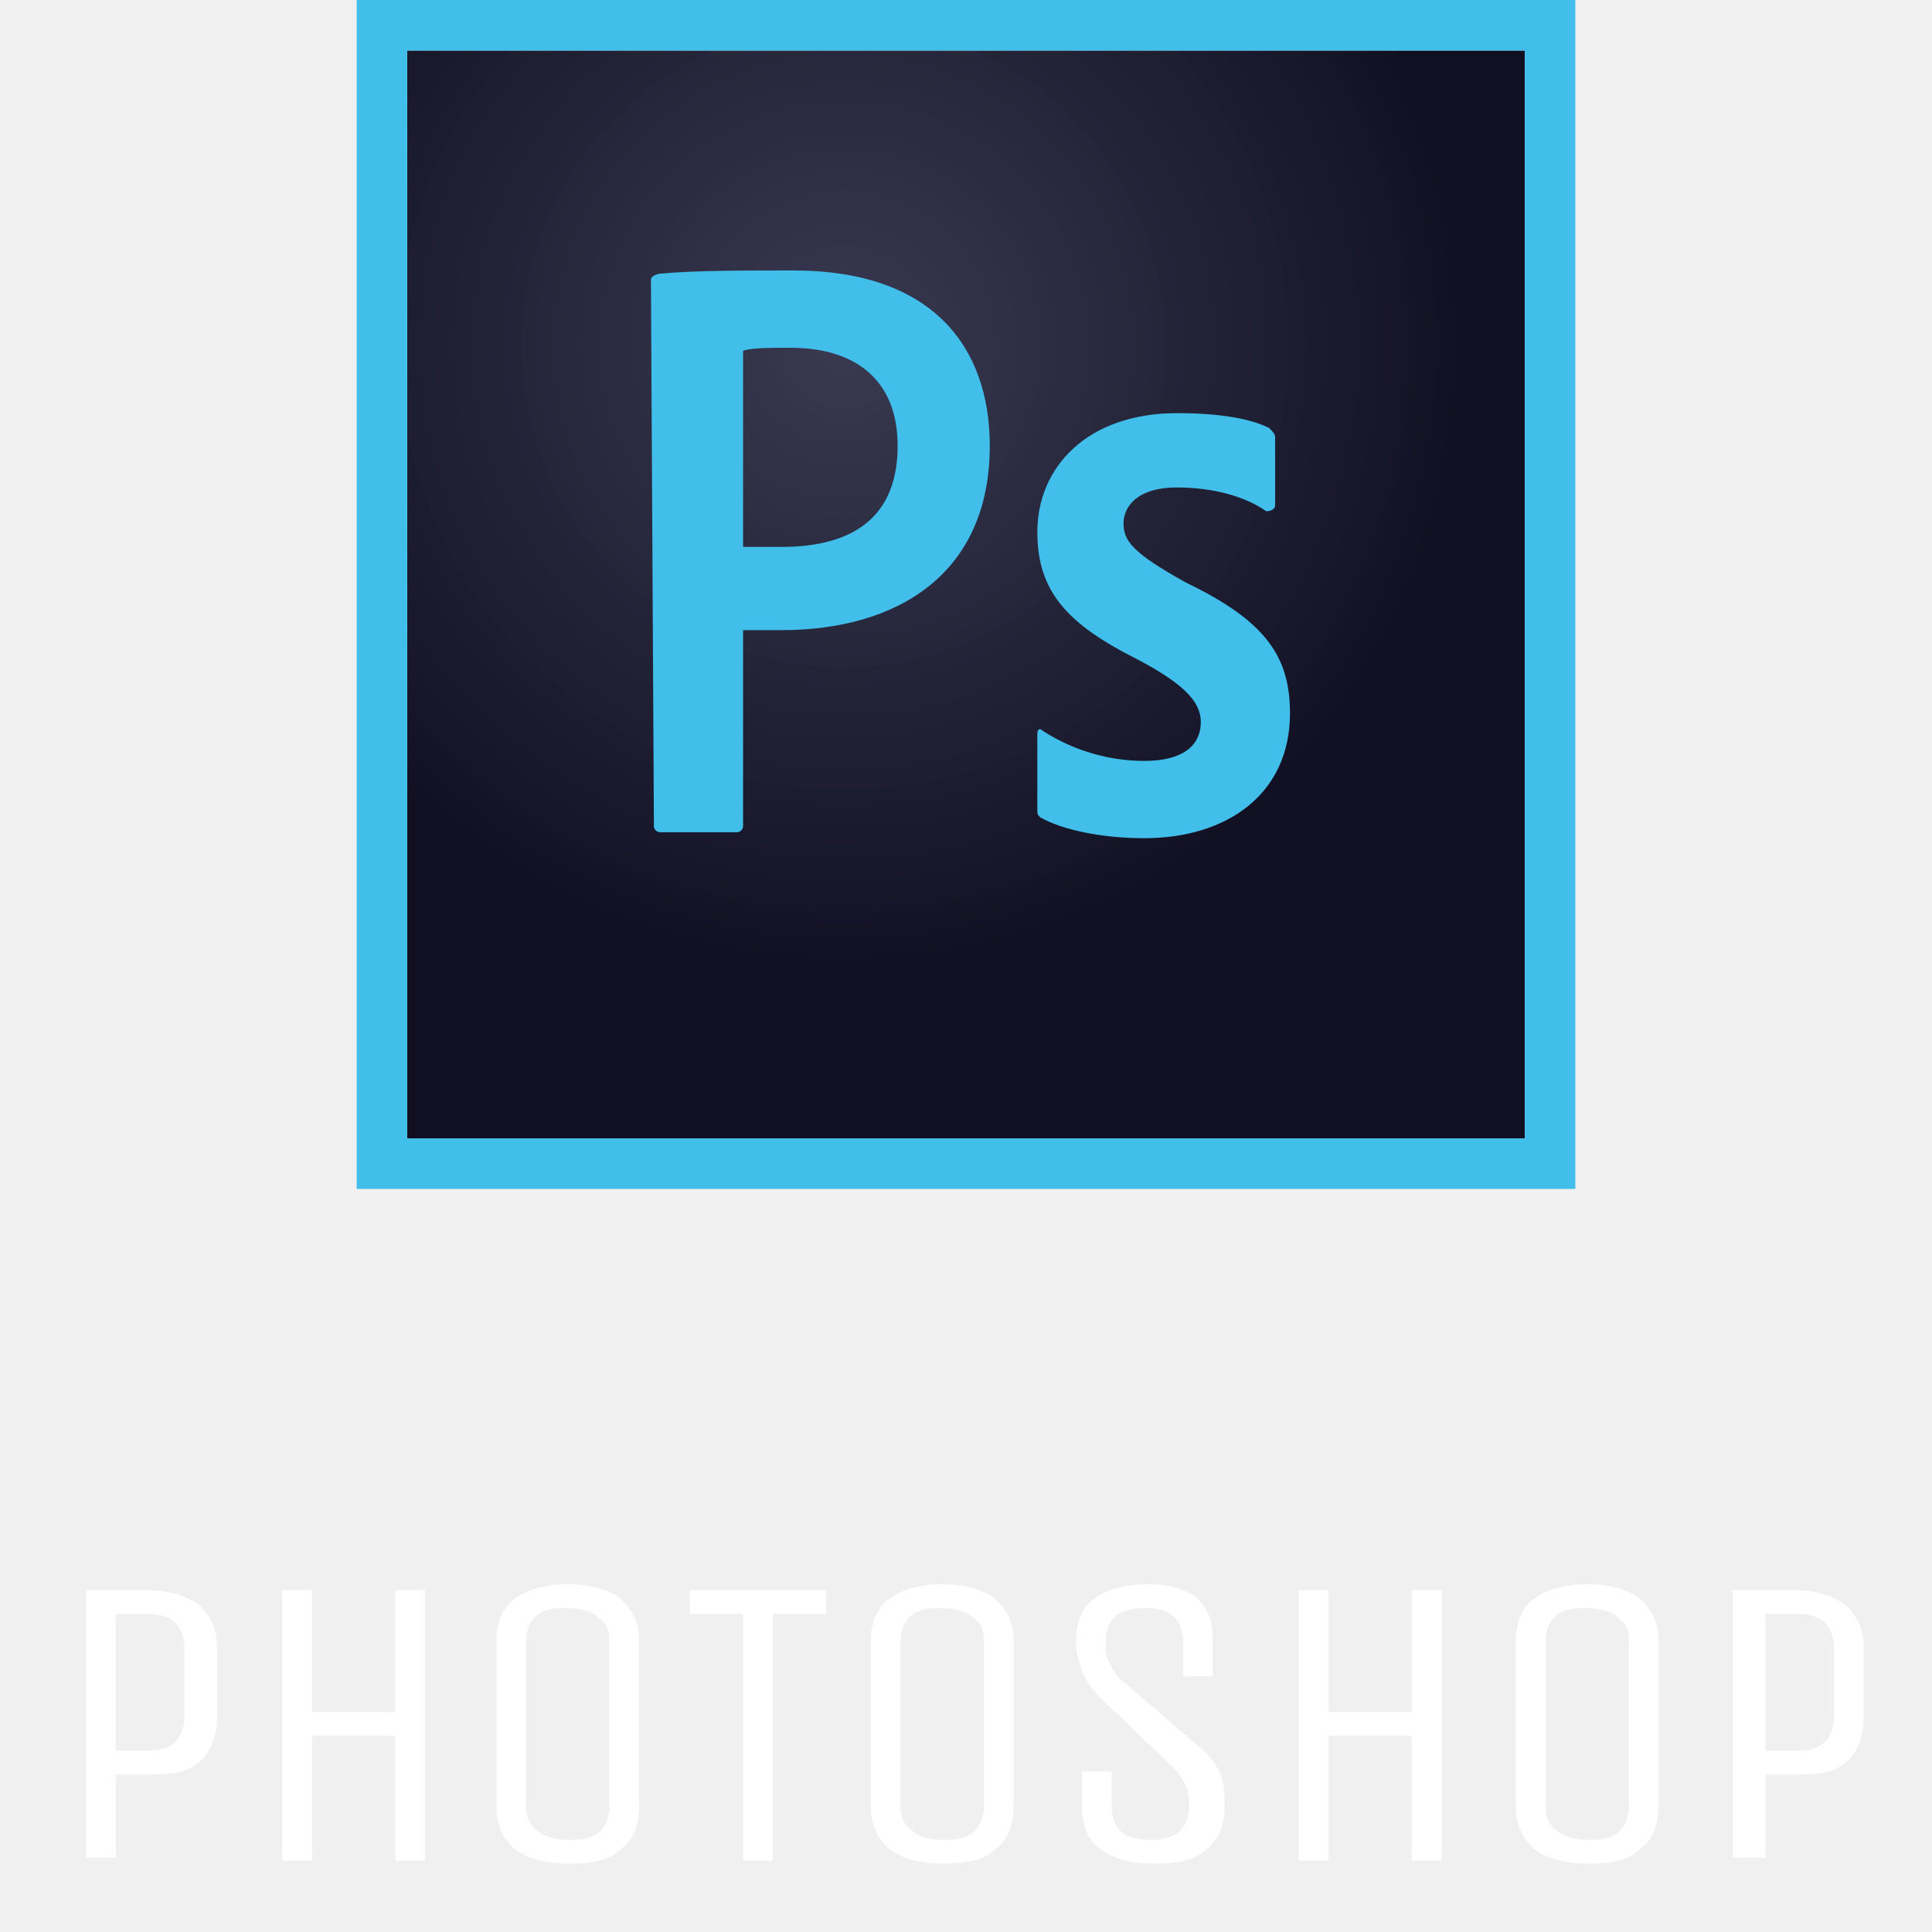
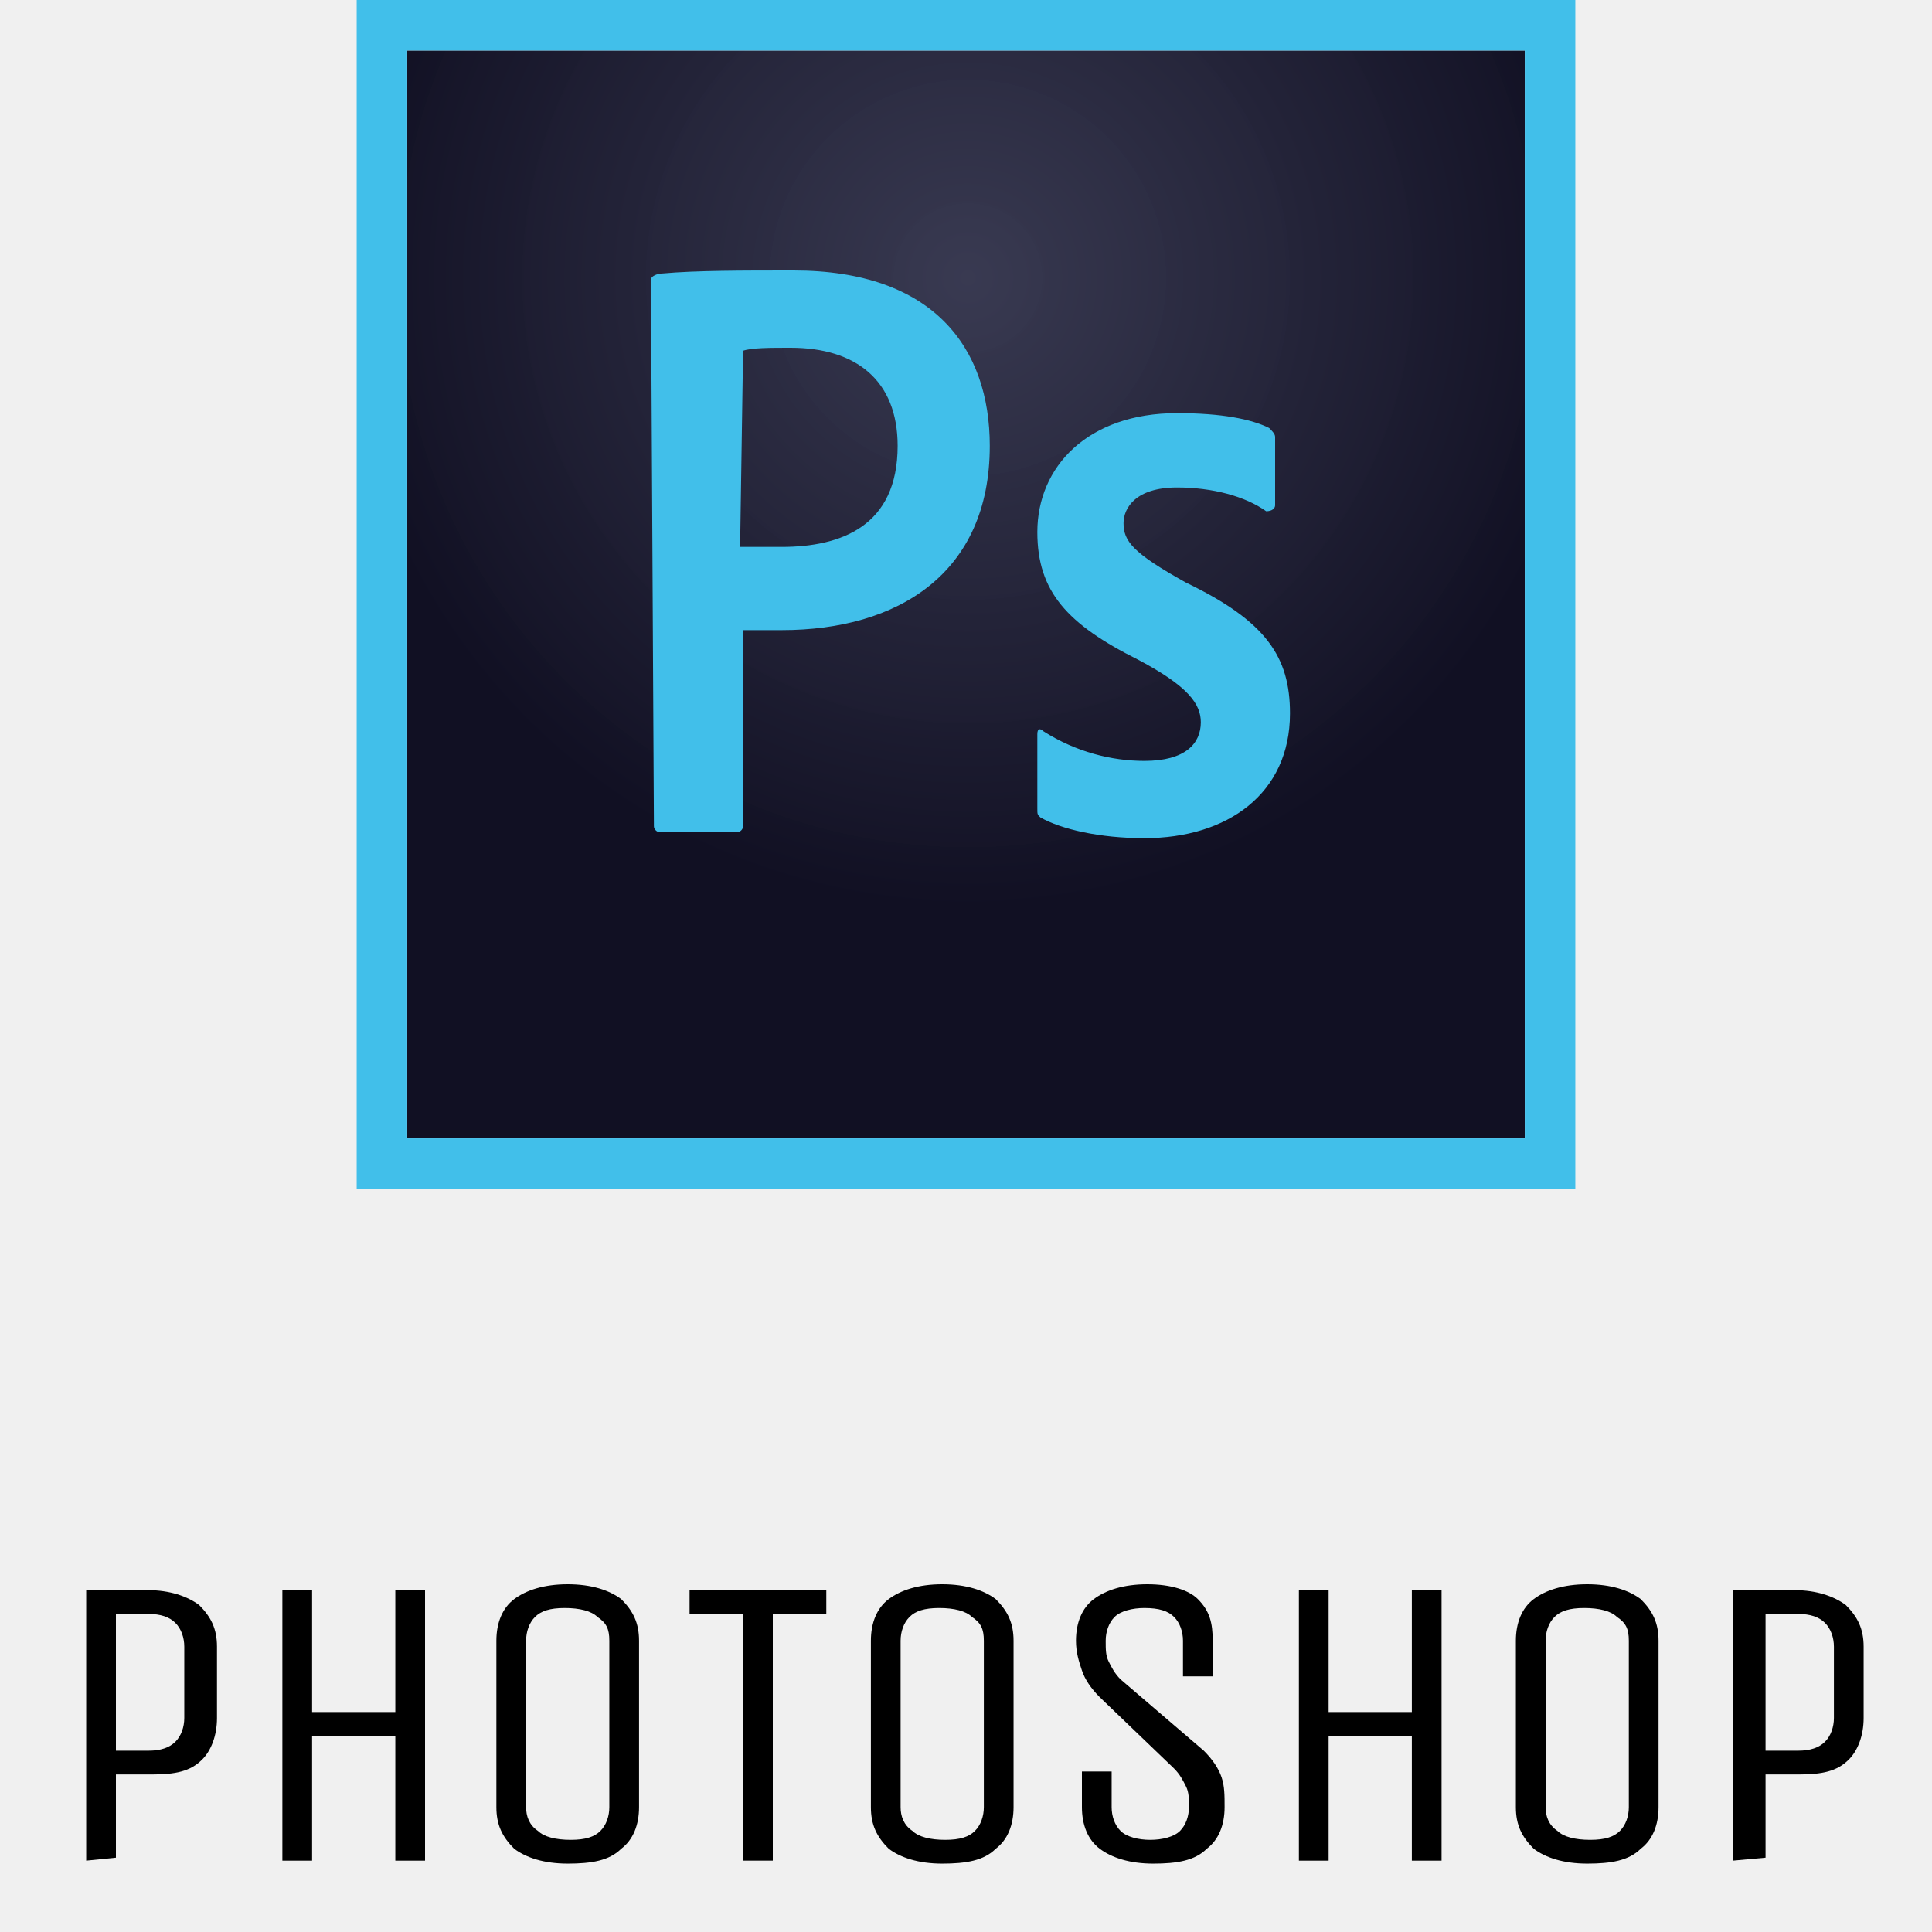
<svg xmlns="http://www.w3.org/2000/svg" version="1.1" id="Layer_1" x="0px" y="0px" viewBox="0 0 65 65" style="enable-background:new 0 0 65 65;" xml:space="preserve">
  <style type="text/css">
- 	.st0{fill:#FFFFFF;}
- 	.st1{fill:url(#SVGID_1_);}
- 	.st2{fill:#41BFEA;}
+ 	.st0{fill:url(#SVGID_1_);}
+ 	.st1{fill:#41BFEA;}
</style>
  <g>
-     <path class="st0" d="M2.9,62.6v-9.1H5c0.7,0,1.3,0.2,1.7,0.5c0.4,0.4,0.6,0.8,0.6,1.4v2.4c0,0.6-0.2,1.1-0.5,1.4   c-0.4,0.4-0.9,0.5-1.7,0.5H3.9v2.8H2.9z M6.2,55.4c0-0.3-0.1-0.6-0.3-0.8S5.4,54.3,5,54.3H3.9v4.6H5c0.4,0,0.7-0.1,0.9-0.3   c0.2-0.2,0.3-0.5,0.3-0.8V55.4z" />
-     <path class="st0" d="M9.5,62.6v-9.1h1v4.1h2.8v-4.1h1v9.1h-1v-4.2h-2.8v4.2H9.5z" />
-     <path class="st0" d="M21.5,60.8c0,0.6-0.2,1.1-0.6,1.4c-0.4,0.4-1,0.5-1.8,0.5s-1.4-0.2-1.8-0.5c-0.4-0.4-0.6-0.8-0.6-1.4v-5.6   c0-0.6,0.2-1.1,0.6-1.4c0.4-0.3,1-0.5,1.8-0.5c0.8,0,1.4,0.2,1.8,0.5c0.4,0.4,0.6,0.8,0.6,1.4V60.8z M20.5,55.2   c0-0.4-0.1-0.6-0.4-0.8c-0.2-0.2-0.6-0.3-1.1-0.3c-0.5,0-0.8,0.1-1,0.3c-0.2,0.2-0.3,0.5-0.3,0.8v5.6c0,0.3,0.1,0.6,0.4,0.8   c0.2,0.2,0.6,0.3,1.1,0.3c0.5,0,0.8-0.1,1-0.3c0.2-0.2,0.3-0.5,0.3-0.8V55.2z" />
-     <path class="st0" d="M27.8,54.3h-1.8v8.3h-1v-8.3h-1.8v-0.8h4.6V54.3z" />
-     <path class="st0" d="M34.1,60.8c0,0.6-0.2,1.1-0.6,1.4c-0.4,0.4-1,0.5-1.8,0.5s-1.4-0.2-1.8-0.5c-0.4-0.4-0.6-0.8-0.6-1.4v-5.6   c0-0.6,0.2-1.1,0.6-1.4c0.4-0.3,1-0.5,1.8-0.5c0.8,0,1.4,0.2,1.8,0.5c0.4,0.4,0.6,0.8,0.6,1.4V60.8z M33.1,55.2   c0-0.4-0.1-0.6-0.4-0.8c-0.2-0.2-0.6-0.3-1.1-0.3c-0.5,0-0.8,0.1-1,0.3c-0.2,0.2-0.3,0.5-0.3,0.8v5.6c0,0.3,0.1,0.6,0.4,0.8   c0.2,0.2,0.6,0.3,1.1,0.3c0.5,0,0.8-0.1,1-0.3c0.2-0.2,0.3-0.5,0.3-0.8V55.2z" />
-     <path class="st0" d="M40.5,58.9c0.3,0.3,0.5,0.6,0.6,0.9c0.1,0.3,0.1,0.6,0.1,1c0,0.6-0.2,1.1-0.6,1.4c-0.4,0.4-1,0.5-1.8,0.5   c-0.8,0-1.4-0.2-1.8-0.5s-0.6-0.8-0.6-1.4v-1.2h1v1.2c0,0.3,0.1,0.6,0.3,0.8c0.2,0.2,0.6,0.3,1,0.3s0.8-0.1,1-0.3   c0.2-0.2,0.3-0.5,0.3-0.8c0-0.3,0-0.5-0.1-0.7c-0.1-0.2-0.2-0.4-0.4-0.6l-2.5-2.4c-0.3-0.3-0.5-0.6-0.6-0.9c-0.1-0.3-0.2-0.6-0.2-1   c0-0.6,0.2-1.1,0.6-1.4c0.4-0.3,1-0.5,1.8-0.5c0.8,0,1.4,0.2,1.7,0.5c0.4,0.4,0.5,0.8,0.5,1.4v1.2h-1v-1.2c0-0.3-0.1-0.6-0.3-0.8   c-0.2-0.2-0.5-0.3-1-0.3c-0.4,0-0.8,0.1-1,0.3c-0.2,0.2-0.3,0.5-0.3,0.8c0,0.3,0,0.5,0.1,0.7c0.1,0.2,0.2,0.4,0.4,0.6L40.5,58.9z" />
-     <path class="st0" d="M43.7,62.6v-9.1h1v4.1h2.8v-4.1h1v9.1h-1v-4.2h-2.8v4.2H43.7z" />
-     <path class="st0" d="M55.8,60.8c0,0.6-0.2,1.1-0.6,1.4c-0.4,0.4-1,0.5-1.8,0.5s-1.4-0.2-1.8-0.5c-0.4-0.4-0.6-0.8-0.6-1.4v-5.6   c0-0.6,0.2-1.1,0.6-1.4c0.4-0.3,1-0.5,1.8-0.5c0.8,0,1.4,0.2,1.8,0.5c0.4,0.4,0.6,0.8,0.6,1.4V60.8z M54.8,55.2   c0-0.4-0.1-0.6-0.4-0.8c-0.2-0.2-0.6-0.3-1.1-0.3c-0.5,0-0.8,0.1-1,0.3c-0.2,0.2-0.3,0.5-0.3,0.8v5.6c0,0.3,0.1,0.6,0.4,0.8   c0.2,0.2,0.6,0.3,1.1,0.3c0.5,0,0.8-0.1,1-0.3c0.2-0.2,0.3-0.5,0.3-0.8V55.2z" />
-     <path class="st0" d="M58.3,62.6v-9.1h2.1c0.7,0,1.3,0.2,1.7,0.5c0.4,0.4,0.6,0.8,0.6,1.4v2.4c0,0.6-0.2,1.1-0.5,1.4   c-0.4,0.4-0.9,0.5-1.7,0.5h-1.1v2.8H58.3z M61.7,55.4c0-0.3-0.1-0.6-0.3-0.8s-0.5-0.3-0.9-0.3h-1.1v4.6h1.1c0.4,0,0.7-0.1,0.9-0.3   c0.2-0.2,0.3-0.5,0.3-0.8V55.4z" />
+     <path d="M2.9,62.6v-9.1H5c0.7,0,1.3,0.2,1.7,0.5c0.4,0.4,0.6,0.8,0.6,1.4v2.4c0,0.6-0.2,1.1-0.5,1.4c-0.4,0.4-0.9,0.5-1.7,0.5H3.9   v2.8L2.9,62.6L2.9,62.6z M6.2,55.4c0-0.3-0.1-0.6-0.3-0.8S5.4,54.3,5,54.3H3.9v4.6H5c0.4,0,0.7-0.1,0.9-0.3   c0.2-0.2,0.3-0.5,0.3-0.8C6.2,57.8,6.2,55.4,6.2,55.4z" />
+     <path d="M9.5,62.6v-9.1h1v4.1h2.8v-4.1h1v9.1h-1v-4.2h-2.8v4.2H9.5z" />
+     <path d="M21.5,60.8c0,0.6-0.2,1.1-0.6,1.4c-0.4,0.4-1,0.5-1.8,0.5s-1.4-0.2-1.8-0.5c-0.4-0.4-0.6-0.8-0.6-1.4v-5.6   c0-0.6,0.2-1.1,0.6-1.4c0.4-0.3,1-0.5,1.8-0.5s1.4,0.2,1.8,0.5c0.4,0.4,0.6,0.8,0.6,1.4V60.8z M20.5,55.2c0-0.4-0.1-0.6-0.4-0.8   c-0.2-0.2-0.6-0.3-1.1-0.3s-0.8,0.1-1,0.3s-0.3,0.5-0.3,0.8v5.6c0,0.3,0.1,0.6,0.4,0.8c0.2,0.2,0.6,0.3,1.1,0.3s0.8-0.1,1-0.3   s0.3-0.5,0.3-0.8V55.2z" />
+     <path d="M27.8,54.3H26v8.3h-1v-8.3h-1.8v-0.8h4.6C27.8,53.5,27.8,54.3,27.8,54.3z" />
+     <path d="M34.1,60.8c0,0.6-0.2,1.1-0.6,1.4c-0.4,0.4-1,0.5-1.8,0.5s-1.4-0.2-1.8-0.5c-0.4-0.4-0.6-0.8-0.6-1.4v-5.6   c0-0.6,0.2-1.1,0.6-1.4c0.4-0.3,1-0.5,1.8-0.5s1.4,0.2,1.8,0.5c0.4,0.4,0.6,0.8,0.6,1.4V60.8z M33.1,55.2c0-0.4-0.1-0.6-0.4-0.8   c-0.2-0.2-0.6-0.3-1.1-0.3c-0.5,0-0.8,0.1-1,0.3s-0.3,0.5-0.3,0.8v5.6c0,0.3,0.1,0.6,0.4,0.8c0.2,0.2,0.6,0.3,1.1,0.3   c0.5,0,0.8-0.1,1-0.3c0.2-0.2,0.3-0.5,0.3-0.8C33.1,60.8,33.1,55.2,33.1,55.2z" />
+     <path d="M40.5,58.9c0.3,0.3,0.5,0.6,0.6,0.9c0.1,0.3,0.1,0.6,0.1,1c0,0.6-0.2,1.1-0.6,1.4c-0.4,0.4-1,0.5-1.8,0.5s-1.4-0.2-1.8-0.5   s-0.6-0.8-0.6-1.4v-1.2h1v1.2c0,0.3,0.1,0.6,0.3,0.8s0.6,0.3,1,0.3s0.8-0.1,1-0.3s0.3-0.5,0.3-0.8s0-0.5-0.1-0.7s-0.2-0.4-0.4-0.6   L37,57.1c-0.3-0.3-0.5-0.6-0.6-0.9c-0.1-0.3-0.2-0.6-0.2-1c0-0.6,0.2-1.1,0.6-1.4c0.4-0.3,1-0.5,1.8-0.5s1.4,0.2,1.7,0.5   c0.4,0.4,0.5,0.8,0.5,1.4v1.2h-1v-1.2c0-0.3-0.1-0.6-0.3-0.8s-0.5-0.3-1-0.3c-0.4,0-0.8,0.1-1,0.3s-0.3,0.5-0.3,0.8s0,0.5,0.1,0.7   s0.2,0.4,0.4,0.6L40.5,58.9z" />
+     <path d="M43.7,62.6v-9.1h1v4.1h2.8v-4.1h1v9.1h-1v-4.2h-2.8v4.2H43.7z" />
+     <path d="M55.8,60.8c0,0.6-0.2,1.1-0.6,1.4c-0.4,0.4-1,0.5-1.8,0.5s-1.4-0.2-1.8-0.5c-0.4-0.4-0.6-0.8-0.6-1.4v-5.6   c0-0.6,0.2-1.1,0.6-1.4c0.4-0.3,1-0.5,1.8-0.5s1.4,0.2,1.8,0.5c0.4,0.4,0.6,0.8,0.6,1.4V60.8z M54.8,55.2c0-0.4-0.1-0.6-0.4-0.8   c-0.2-0.2-0.6-0.3-1.1-0.3s-0.8,0.1-1,0.3S52,54.9,52,55.2v5.6c0,0.3,0.1,0.6,0.4,0.8c0.2,0.2,0.6,0.3,1.1,0.3s0.8-0.1,1-0.3   s0.3-0.5,0.3-0.8V55.2z" />
+     <path d="M58.3,62.6v-9.1h2.1c0.7,0,1.3,0.2,1.7,0.5c0.4,0.4,0.6,0.8,0.6,1.4v2.4c0,0.6-0.2,1.1-0.5,1.4c-0.4,0.4-0.9,0.5-1.7,0.5   h-1.1v2.8L58.3,62.6L58.3,62.6z M61.7,55.4c0-0.3-0.1-0.6-0.3-0.8s-0.5-0.3-0.9-0.3h-1.1v4.6h1.1c0.4,0,0.7-0.1,0.9-0.3   s0.3-0.5,0.3-0.8V55.4z" />
  </g>
  <g>
-     <radialGradient id="SVGID_1_" cx="-224.897" cy="-115.543" r="1.247177e-02" gradientTransform="matrix(2291.668 0 0 -2218.751 515414.219 -256351.172)" gradientUnits="userSpaceOnUse">
+     <radialGradient id="SVGID_1_" cx="-787.651" cy="569.608" r="1.247177e-02" gradientTransform="matrix(2291.668 0 0 2218.751 1805060.125 -1263807.625)" gradientUnits="userSpaceOnUse">
      <stop offset="0" style="stop-color:#35364E;stop-opacity:0.98" />
      <stop offset="1" style="stop-color:#111023" />
    </radialGradient>
-     <path class="st1" d="M13.7,1.7h37.6v36.6H13.7V1.7z" />
-     <path class="st2" d="M13.7,1.7h37.6v36.6H13.7V1.7z M12,40h41V0H12V40z M39.6,16.4c-1.4,0-1.8,0.7-1.8,1.2c0,0.6,0.3,1,2.1,2   c2.7,1.3,3.5,2.5,3.5,4.4c0,2.7-2.1,4.2-4.9,4.2c-1.5,0-2.8-0.3-3.5-0.7c-0.1-0.1-0.1-0.1-0.1-0.3v-2.5c0-0.2,0.1-0.2,0.2-0.1   c1.1,0.7,2.3,1,3.4,1c1.4,0,1.9-0.6,1.9-1.3c0-0.6-0.4-1.2-2.1-2.1c-2.4-1.2-3.4-2.3-3.4-4.3c0-2.2,1.7-4,4.7-4   c1.5,0,2.5,0.2,3.1,0.5c0.1,0.1,0.2,0.2,0.2,0.3V17c0,0.1-0.1,0.2-0.3,0.2C41.9,16.7,40.8,16.4,39.6,16.4L39.6,16.4z M24.9,18.4   c0.4,0,0.7,0,1.4,0c2,0,3.9-0.7,3.9-3.4c0-2.2-1.4-3.3-3.6-3.3c-0.7,0-1.3,0-1.6,0.1V18.4z M21.9,9.4c0-0.1,0.2-0.2,0.4-0.2   c1.1-0.1,2.7-0.1,4.4-0.1c4.7,0,6.6,2.6,6.6,5.9c0,4.3-3.1,6.2-7,6.2c-0.6,0-0.9,0-1.3,0v6.6c0,0.1-0.1,0.2-0.2,0.2h-2.6   c-0.1,0-0.2-0.1-0.2-0.2L21.9,9.4L21.9,9.4z" />
+     <path class="st0" d="M13.7,1.7h37.6v36.6H13.7V1.7z" />
+     <path class="st1" d="M13.7,1.7h37.6v36.6H13.7V1.7z M12,40h41V0H12V40z M39.6,16.4c-1.4,0-1.8,0.7-1.8,1.2c0,0.6,0.3,1,2.1,2   c2.7,1.3,3.5,2.5,3.5,4.4c0,2.7-2.1,4.2-4.9,4.2c-1.5,0-2.8-0.3-3.5-0.7c-0.1-0.1-0.1-0.1-0.1-0.3v-2.5c0-0.2,0.1-0.2,0.2-0.1   c1.1,0.7,2.3,1,3.4,1c1.4,0,1.9-0.6,1.9-1.3c0-0.6-0.4-1.2-2.1-2.1c-2.4-1.2-3.4-2.3-3.4-4.3c0-2.2,1.7-4,4.7-4   c1.5,0,2.5,0.2,3.1,0.5c0.1,0.1,0.2,0.2,0.2,0.3V17c0,0.1-0.1,0.2-0.3,0.2C41.9,16.7,40.8,16.4,39.6,16.4L39.6,16.4z M24.9,18.4   c0.4,0,0.7,0,1.4,0c2,0,3.9-0.7,3.9-3.4c0-2.2-1.4-3.3-3.6-3.3c-0.7,0-1.3,0-1.6,0.1L24.9,18.4L24.9,18.4z M21.9,9.4   c0-0.1,0.2-0.2,0.4-0.2c1.1-0.1,2.7-0.1,4.4-0.1c4.7,0,6.6,2.6,6.6,5.9c0,4.3-3.1,6.2-7,6.2c-0.6,0-0.9,0-1.3,0v6.6   c0,0.1-0.1,0.2-0.2,0.2h-2.6c-0.1,0-0.2-0.1-0.2-0.2L21.9,9.4L21.9,9.4z" />
  </g>
</svg>
